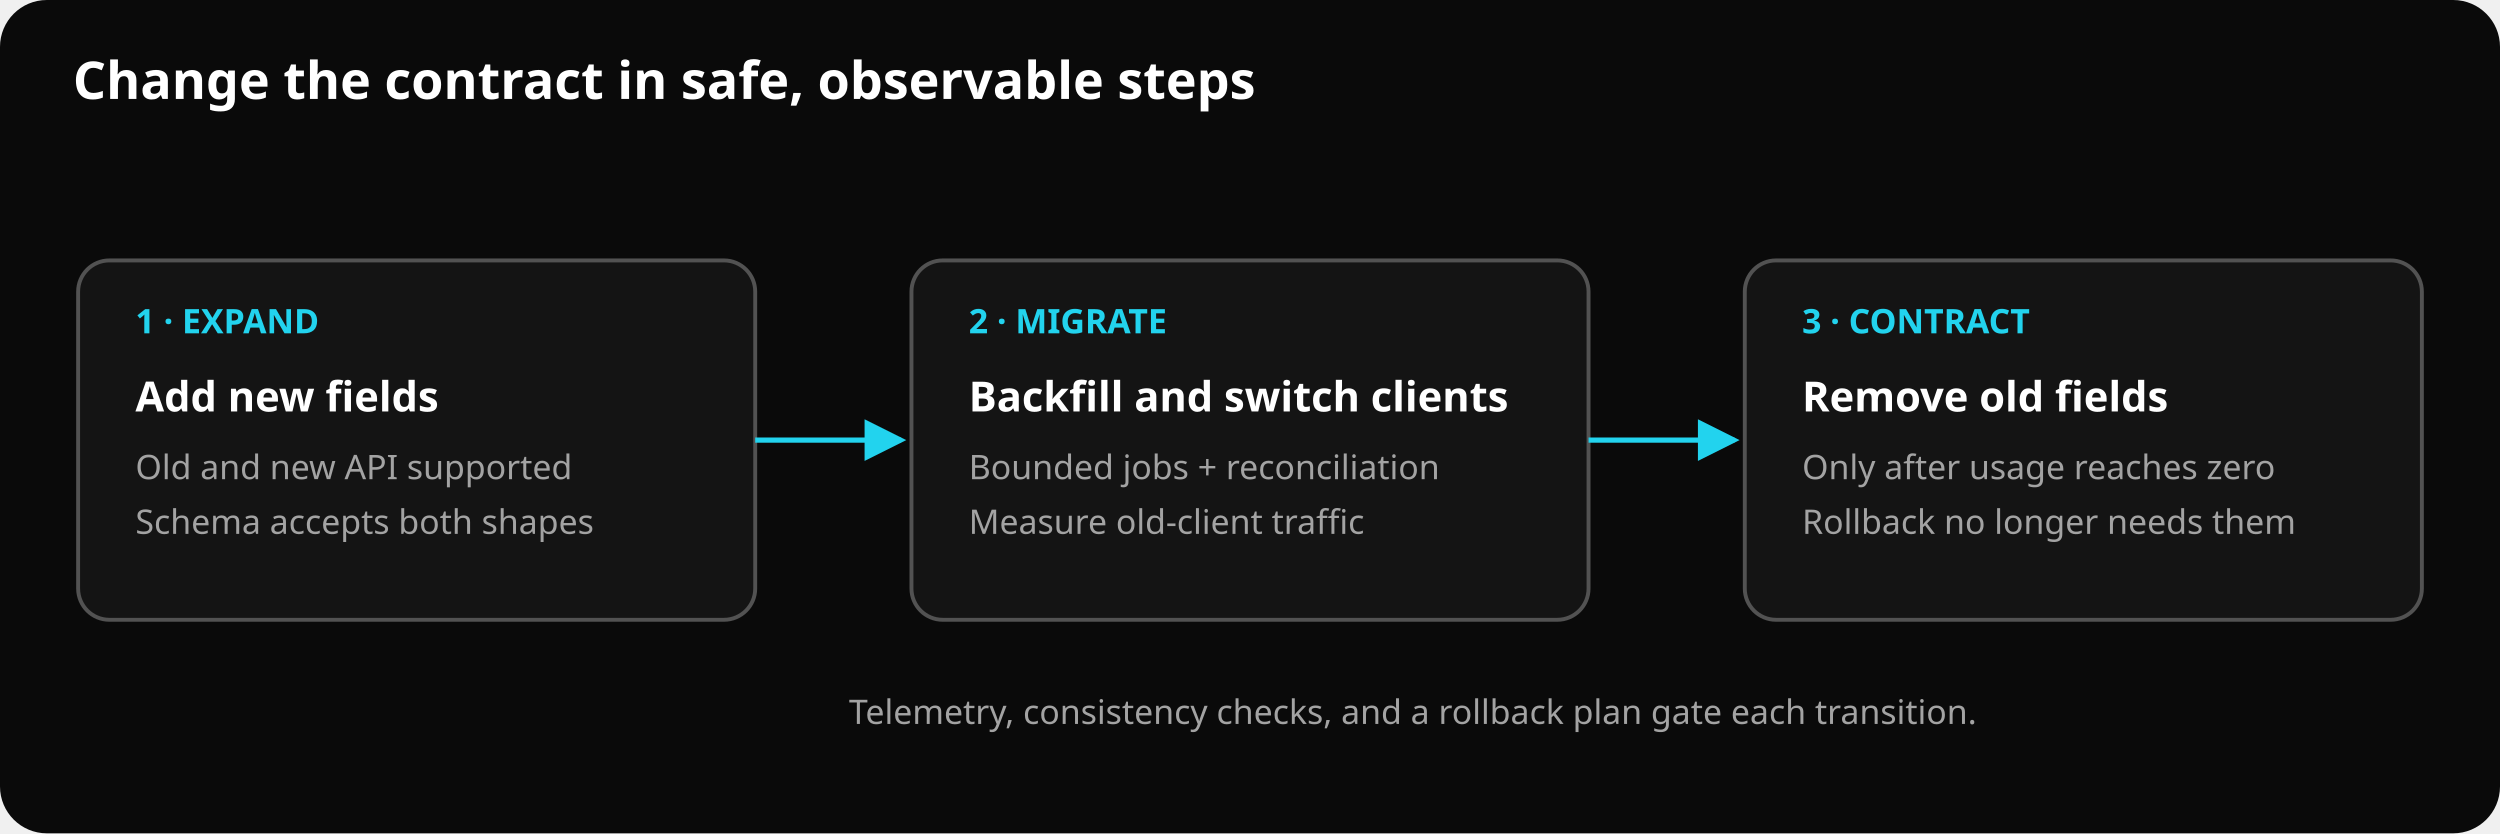
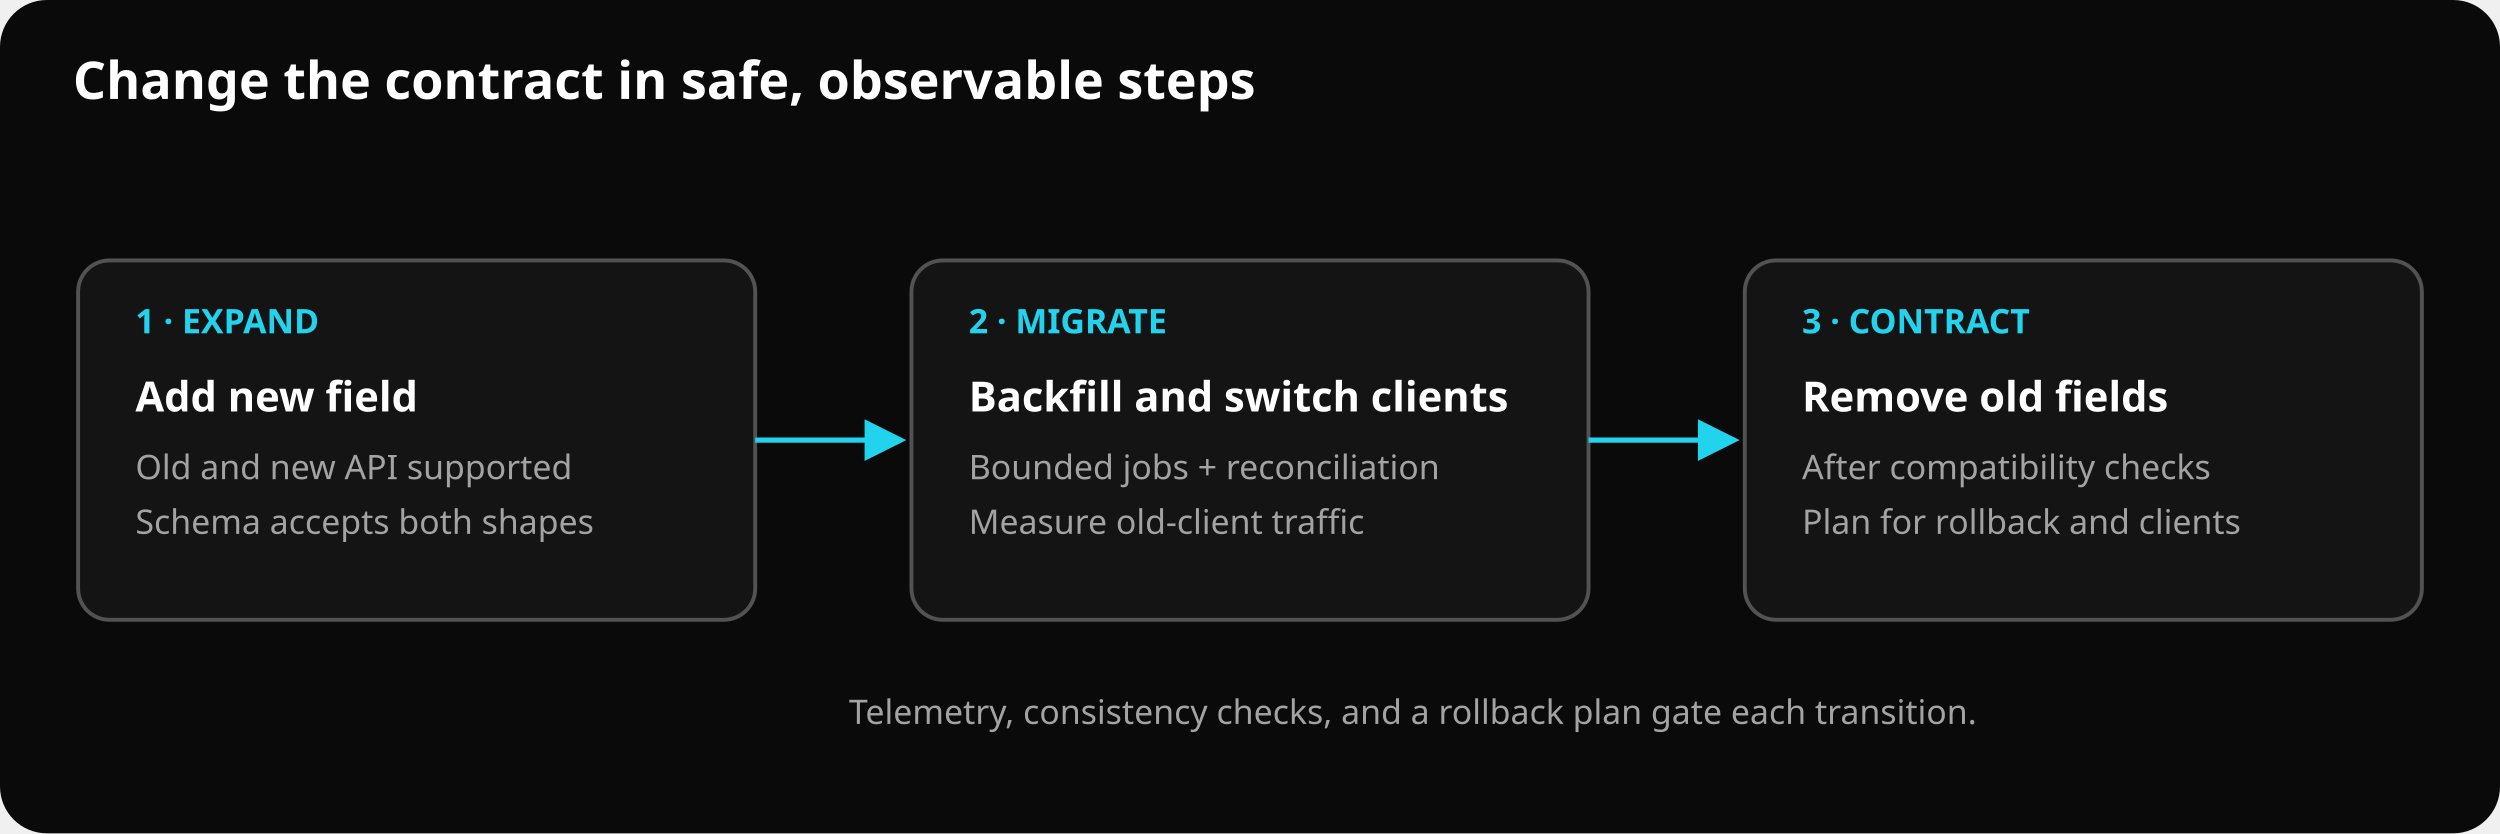
<svg xmlns="http://www.w3.org/2000/svg" viewBox="0 0 960 320" role="img" aria-labelledby="title desc">
  <defs>
    <marker id="arrow" markerWidth="8" markerHeight="8" refX="7" refY="4" orient="auto">
      <path d="M0 0L8 4L0 8Z" fill="#22d3ee" />
    </marker>
    <style>.bg{fill:#0a0a0a}.node{fill:#141414;stroke:#525252;stroke-width:1.5}.label{fill:#fff;font:600 16px system-ui,sans-serif}.sub{fill:#a3a3a3;font:13px system-ui,sans-serif}.title{fill:#fff;font:700 20px system-ui,sans-serif}.line{stroke:#22d3ee;stroke-width:2;fill:none;marker-end:url(#arrow)}.step{fill:#22d3ee;font:700 13px system-ui,sans-serif}</style>
  </defs>
  <rect class="bg" width="960" height="320" rx="18" />
  <text class="title" x="28" y="38">Change the contract in safe, observable steps</text>
  <rect class="node" x="30" y="100" width="260" height="138" rx="12" />
  <text class="step" x="52" y="128">1 · EXPAND</text>
-   <text class="label" x="52" y="158">Add new fields</text>
+   <text class="label" x="52" y="158">Add new field</text>
  <text class="sub" x="52" y="184">Old and new API supported</text>
  <text class="sub" x="52" y="205">Schema accepts both shapes</text>
  <rect class="node" x="350" y="100" width="260" height="138" rx="12" />
  <text class="step" x="372" y="128">2 · MIGRATE</text>
  <text class="label" x="372" y="158">Backfill and switch clients</text>
  <text class="sub" x="372" y="184">Bounded jobs + reconciliation</text>
  <text class="sub" x="372" y="205">Measure old-client traffic</text>
  <rect class="node" x="670" y="100" width="260" height="138" rx="12" />
  <text class="step" x="692" y="128">3 · CONTRACT</text>
  <text class="label" x="692" y="158">Remove old fields</text>
-   <text class="sub" x="692" y="184">Only after usage reaches zero</text>
-   <text class="sub" x="692" y="205">Rollback no longer needs them</text>
+   <text class="sub" x="692" y="184">After compatibility checks</text>
+   <text class="sub" x="692" y="205">Plan for rollback and clients</text>
  <path class="line" d="M290 169H346" />
  <path class="line" d="M610 169H666" />
  <text class="sub" x="326" y="278">Telemetry, consistency checks, and a rollback plan gate each transition.</text>
</svg>
